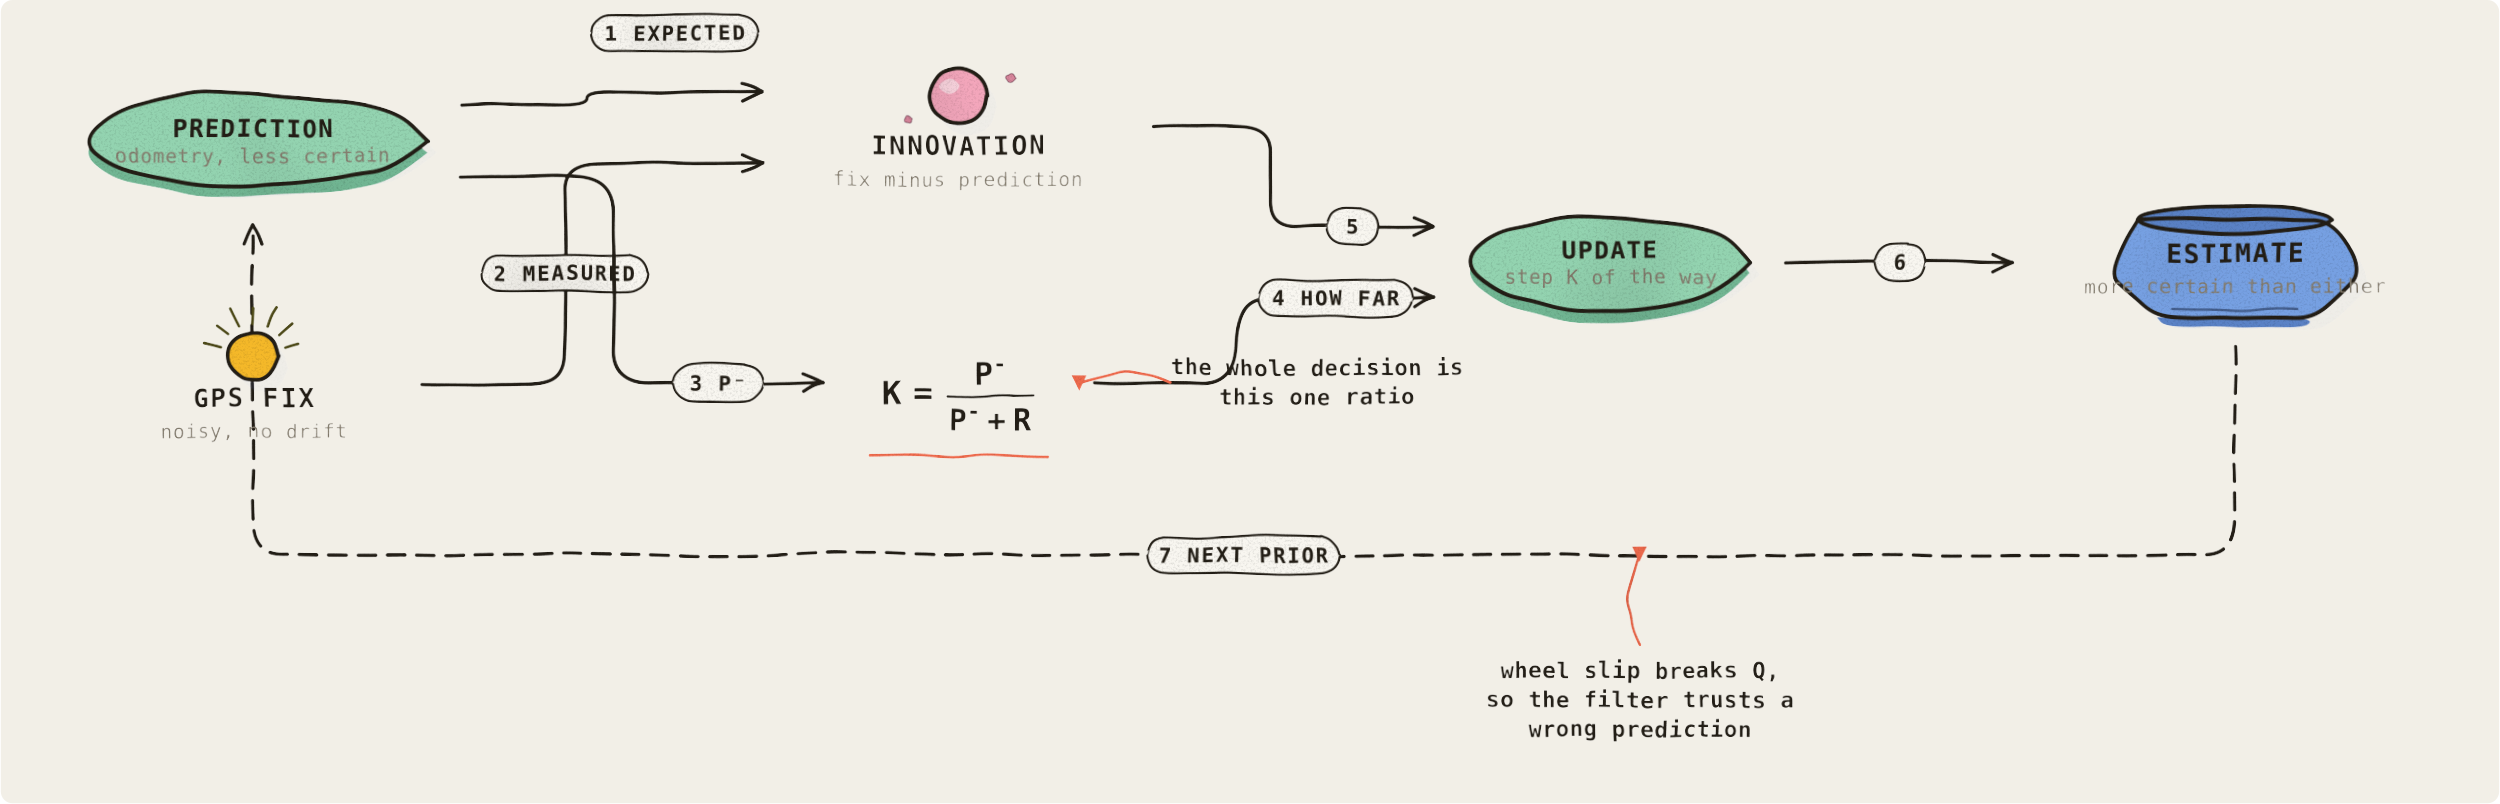
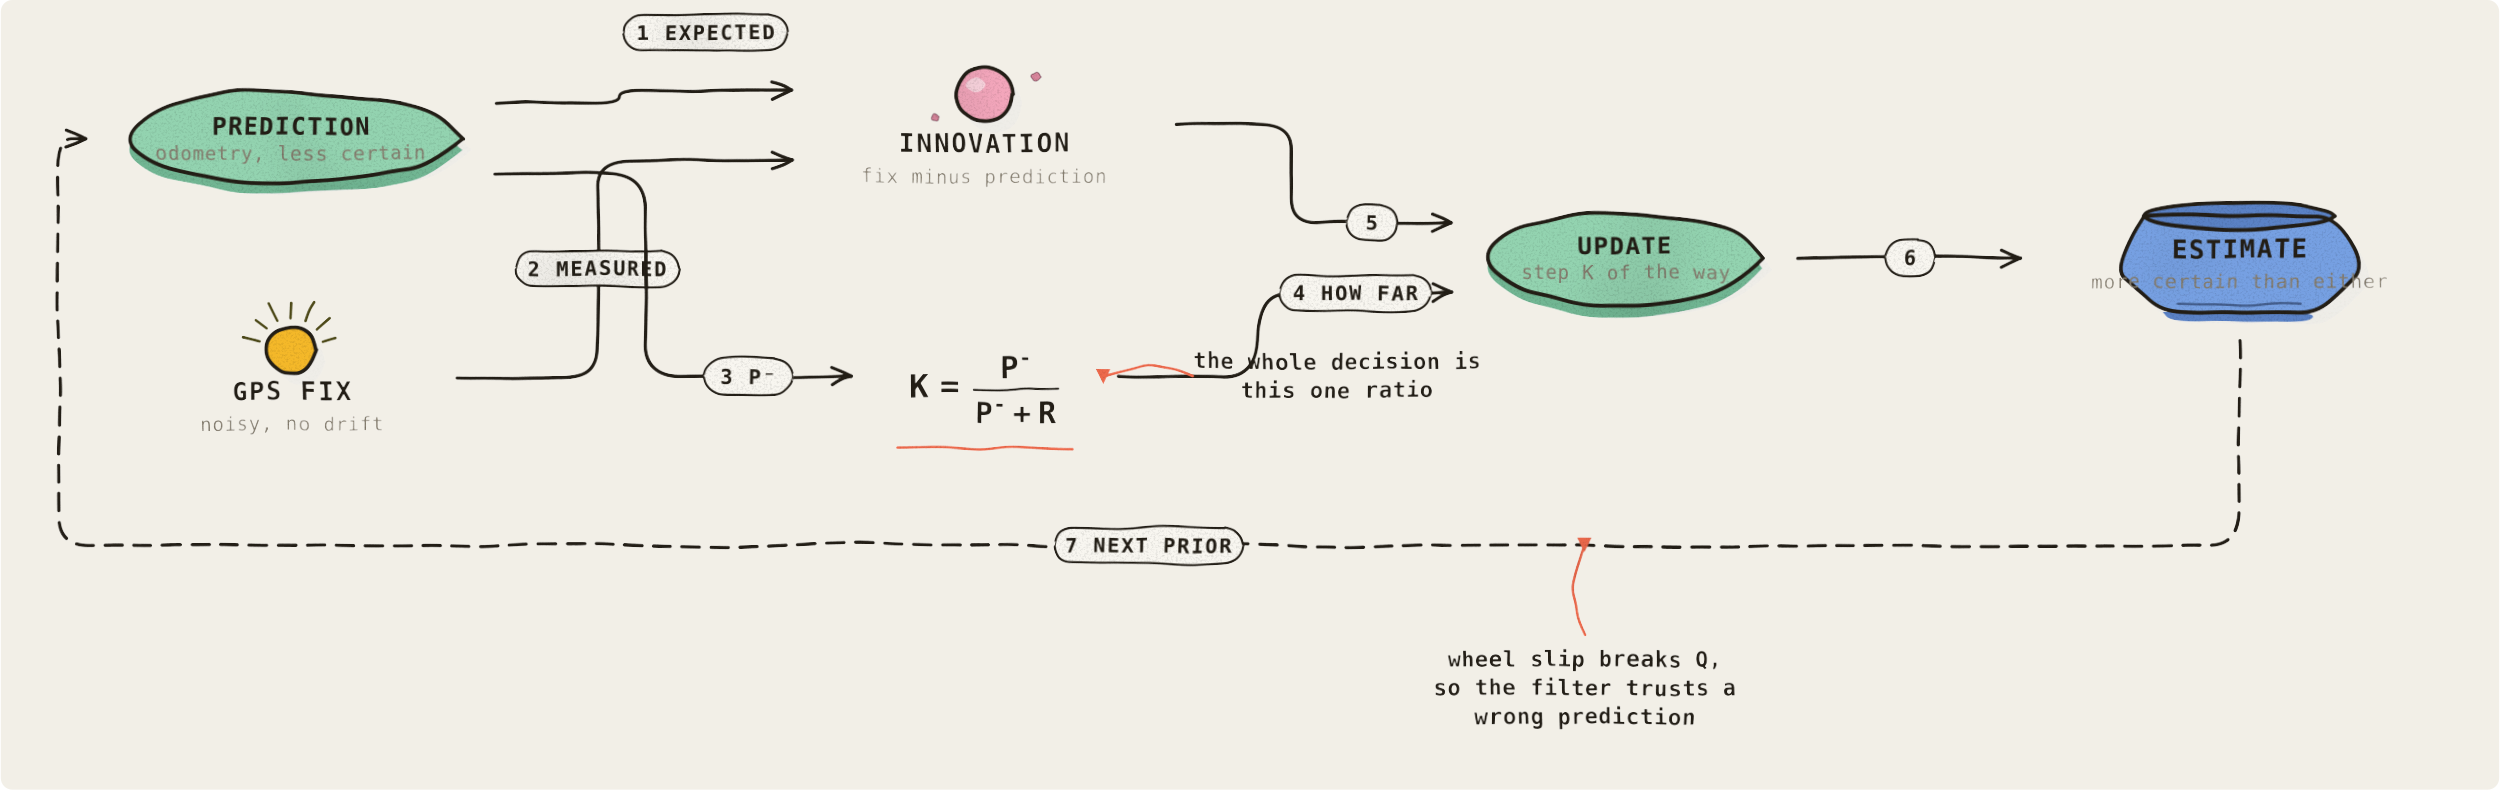
- <svg xmlns="http://www.w3.org/2000/svg" viewBox="50.0 50.0 1276.4 410.4" width="1276" height="410" font-family="ui-monospace, 'SF Mono', Menlo, Consolas, monospace">
-   <rect x="50.0" y="50.0" width="1276.4" height="410.4" fill="#f2efe7" rx="6" />
+ <svg xmlns="http://www.w3.org/2000/svg" viewBox="28.0 50.0 1298.4 410.4" width="1298" height="410" font-family="ui-monospace, 'SF Mono', Menlo, Consolas, monospace">
+   <rect x="28.0" y="50.0" width="1298.4" height="410.4" fill="#f2efe7" rx="6" />
  <defs>
    <filter id="hand" x="-4%" y="-4%" width="108%" height="108%" color-interpolation-filters="sRGB">
      <feTurbulence type="fractalNoise" baseFrequency="0.029" numOctaves="2" seed="4" result="warp" />
      <feDisplacementMap in="SourceGraphic" in2="warp" scale="1.88" xChannelSelector="R" yChannelSelector="G" result="wob" />
      <feTurbulence type="fractalNoise" baseFrequency="0.863" numOctaves="3" seed="11" result="n1" />
      <feColorMatrix in="n1" type="matrix" values=".26 0 0 0 .86  .26 0 0 0 .86  .26 0 0 0 .86  0 0 0 0 1" result="grain" />
      <feTurbulence type="fractalNoise" baseFrequency="0.011" numOctaves="2" seed="7" result="n2" />
      <feColorMatrix in="n2" type="matrix" values=".3 0 0 0 .87  .3 0 0 0 .87  .3 0 0 0 .87  0 0 0 0 1" result="blot" />
      <feBlend in="wob" in2="grain" mode="multiply" result="g1" />
      <feBlend in="g1" in2="blot" mode="multiply" result="g2" />
      <feComposite in="g2" in2="wob" operator="in" />
    </filter>
  </defs>
  <g filter="url(#hand)" transform="translate(16 16)">
    <g class="edge" data-edge="predict&gt;innov" opacity="1">
      <path class="s" d="M269.2 88.01Q301.5 86.66 317.56 87.23Q333.62 87.8 333.71 84.09Q333.8 80.38 348.66 81.15Q363.53 81.93 378.4 81.3Q393.27 80.68 408.13 80.74L423 80.8" fill="none" stroke="#231e16" stroke-width="1.9" stroke-linejoin="round" stroke-linecap="round" />
      <path class="s" d="M412.89 76.47Q418.28 77.87 420.64 79.34L423 80.8" fill="none" stroke="#231e16" stroke-width="1.9" stroke-linejoin="round" stroke-linecap="round" />
      <path class="s" d="M413.1 85.6Q418.06 83.24 420.53 82.02L423 80.8" fill="none" stroke="#231e16" stroke-width="1.9" stroke-linejoin="round" stroke-linecap="round" />
      <g class="tag">
        <path class="f" d="M411.42 41.64Q415.02 42.32 416.6 43.3Q418.18 44.27 419.28 45.8Q420.38 47.33 420.66 49.17Q420.95 51 420.86 50.98Q420.78 50.97 420.37 52.71Q419.96 54.46 419.06 56.09Q418.16 57.71 416.63 58.76Q415.09 59.81 413.27 60.24Q411.45 60.66 403.19 60.81Q394.92 60.95 386.66 60.47Q378.4 59.98 370.14 60.03Q361.87 60.09 353.6 60.35Q345.32 60.62 343.49 60.24Q341.65 59.87 340.11 58.81Q338.57 57.76 337.55 56.2Q336.53 54.64 336.19 52.82Q335.85 51 335.98 51.03Q336.12 51.05 336.25 49.15Q336.39 47.24 337.5 45.74Q338.6 44.24 340.14 43.16Q341.68 42.08 343.52 41.79Q345.35 41.51 353.61 41.73Q361.87 41.95 370.14 41.57Q378.4 41.2 386.66 41.32Q394.92 41.45 403.19 41.48L411.45 41.5Z" fill="#f8f6f0" />
        <path class="s" d="M411.42 41.64Q415.02 42.32 416.6 43.3Q418.18 44.27 419.28 45.8Q420.38 47.33 420.66 49.17Q420.95 51 420.86 50.98Q420.78 50.97 420.37 52.71Q419.96 54.46 419.06 56.09Q418.16 57.71 416.63 58.76Q415.09 59.81 413.27 60.24Q411.45 60.66 403.19 60.81Q394.92 60.95 386.66 60.47Q378.4 59.98 370.14 60.03Q361.87 60.09 353.6 60.35Q345.32 60.62 343.49 60.24Q341.65 59.87 340.11 58.81Q338.57 57.76 337.55 56.2Q336.53 54.64 336.19 52.82Q335.85 51 335.98 51.03Q336.12 51.05 336.25 49.15Q336.39 47.24 337.5 45.74Q338.6 44.24 340.14 43.16Q341.68 42.08 343.52 41.79Q345.35 41.51 353.61 41.73Q361.87 41.95 370.14 41.57Q378.4 41.2 386.66 41.32Q394.92 41.45 403.19 41.48L411.45 41.5Z" fill="none" stroke="#231e16" stroke-width="1.2" stroke-linejoin="round" stroke-linecap="round" />
        <text class="t" x="378.4" y="54.78" fill="#231e16" font-size="10.5" font-weight="700" text-anchor="middle" letter-spacing="0.09em">1 EXPECTED</text>
      </g>
    </g>
    <g class="edge" data-edge="meas&gt;innov" opacity="1">
      <path class="s" d="M249 230.19Q285.54 230.64 303.55 230.32Q321.56 230 321.95 215.9Q322.35 201.8 322.5 187.7Q322.65 173.6 322.28 159.5Q321.9 145.4 321.99 131.54Q322.08 117.68 338.9 117.32Q355.72 116.95 372.54 117.2Q389.36 117.44 406.18 117.32L423 117.2" fill="none" stroke="#231e16" stroke-width="1.9" stroke-linejoin="round" stroke-linecap="round" />
      <path class="s" d="M412.87 112.91Q417.8 115.35 420.4 116.27L423 117.2" fill="none" stroke="#231e16" stroke-width="1.9" stroke-linejoin="round" stroke-linecap="round" />
      <path class="s" d="M413.02 121.82Q418.26 120.08 420.63 118.64L423 117.2" fill="none" stroke="#231e16" stroke-width="1.9" stroke-linejoin="round" stroke-linecap="round" />
      <g class="tag">
        <path class="f" d="M355.15 163.97Q358.66 164.98 360.18 165.98Q361.69 166.99 362.71 168.49Q363.74 170 364.19 171.8Q364.63 173.6 364.81 173.64Q365 173.67 364.57 175.53Q364.14 177.39 362.99 178.86Q361.85 180.32 360.29 181.25Q358.73 182.19 356.93 182.74Q355.13 183.29 346.87 183.29Q338.61 183.29 330.34 183.1Q322.08 182.91 313.82 182.76Q305.55 182.61 297.33 182.69Q289.1 182.77 287.26 182.54Q285.43 182.32 283.93 181.28Q282.42 180.24 281.12 178.78Q279.81 177.32 279.67 175.46Q279.53 173.6 279.65 173.62Q279.77 173.65 280.16 171.91Q280.56 170.17 281.4 168.47Q282.24 166.78 283.8 165.73Q285.36 164.67 287.2 164.38Q289.03 164.09 297.29 164.35Q305.55 164.61 313.82 164.54Q322.08 164.47 330.34 164.67Q338.61 164.87 346.87 164.48L355.13 164.1Z" fill="#f8f6f0" />
        <path class="s" d="M355.15 163.97Q358.66 164.98 360.18 165.98Q361.69 166.99 362.71 168.49Q363.74 170 364.19 171.8Q364.63 173.6 364.81 173.64Q365 173.67 364.57 175.53Q364.14 177.39 362.99 178.86Q361.85 180.32 360.29 181.25Q358.73 182.19 356.93 182.74Q355.13 183.29 346.87 183.29Q338.61 183.29 330.34 183.1Q322.08 182.91 313.82 182.76Q305.55 182.61 297.33 182.69Q289.1 182.77 287.26 182.54Q285.43 182.32 283.93 181.28Q282.42 180.24 281.12 178.78Q279.81 177.32 279.67 175.46Q279.53 173.6 279.65 173.62Q279.77 173.65 280.16 171.91Q280.56 170.17 281.4 168.47Q282.24 166.78 283.8 165.73Q285.36 164.67 287.2 164.38Q289.03 164.09 297.29 164.35Q305.55 164.61 313.82 164.54Q322.08 164.47 330.34 164.67Q338.61 164.87 346.87 164.48L355.13 164.1Z" fill="none" stroke="#231e16" stroke-width="1.2" stroke-linejoin="round" stroke-linecap="round" />
        <text class="t" x="322.08" y="177.38" fill="#231e16" font-size="10.5" font-weight="700" text-anchor="middle" letter-spacing="0.09em">2 MEASURED</text>
      </g>
    </g>
    <g class="edge" data-edge="predict&gt;gain" opacity="1">
      <path class="s" d="M269.2 124.23Q308.01 123.75 327.26 123.97Q346.52 124.2 346.94 141.79Q347.36 159.37 347.32 176.96Q347.27 194.55 347.05 212.18Q346.82 229.81 364.68 229.57Q382.54 229.34 400.41 230.08Q418.27 230.82 436.14 230.27L454 229.72" fill="none" stroke="#231e16" stroke-width="1.9" stroke-linejoin="round" stroke-linecap="round" />
      <path class="s" d="M443.98 225.18Q449.03 227.36 451.52 228.54L454 229.72" fill="none" stroke="#231e16" stroke-width="1.9" stroke-linejoin="round" stroke-linecap="round" />
      <path class="s" d="M444 234.3Q448.62 231.16 451.31 230.44L454 229.72" fill="none" stroke="#231e16" stroke-width="1.9" stroke-linejoin="round" stroke-linecap="round" />
      <g class="tag">
        <path class="f" d="M413.89 220.4Q417.46 221.1 419.01 222.08Q420.57 223.06 421.61 224.58Q422.66 226.1 423.04 227.91Q423.43 229.72 423.41 229.72Q423.39 229.71 423 231.51Q422.62 233.3 421.54 234.73Q420.46 236.17 419.03 237.41Q417.59 238.65 415.76 239.02Q413.93 239.38 407.17 239.32Q400.41 239.26 393.64 239.27Q386.88 239.28 385.17 238.73Q383.47 238.18 381.96 237.21Q380.46 236.24 379.34 234.79Q378.22 233.34 377.81 231.53Q377.39 229.72 377.29 229.7Q377.19 229.68 377.67 227.9Q378.15 226.12 379.29 224.75Q380.42 223.37 381.86 222.3Q383.31 221.23 385.1 220.54Q386.89 219.84 393.65 219.55Q400.41 219.27 407.17 219.75L413.93 220.22Z" fill="#f8f6f0" />
        <path class="s" d="M413.89 220.4Q417.46 221.1 419.01 222.08Q420.57 223.06 421.61 224.58Q422.66 226.1 423.04 227.91Q423.43 229.72 423.41 229.72Q423.39 229.71 423 231.51Q422.62 233.3 421.54 234.73Q420.46 236.17 419.03 237.41Q417.59 238.65 415.76 239.02Q413.93 239.38 407.17 239.32Q400.41 239.26 393.64 239.27Q386.88 239.28 385.17 238.73Q383.47 238.18 381.96 237.21Q380.46 236.24 379.34 234.79Q378.22 233.34 377.81 231.53Q377.39 229.72 377.29 229.7Q377.19 229.68 377.67 227.9Q378.15 226.12 379.29 224.75Q380.42 223.37 381.86 222.3Q383.31 221.23 385.1 220.54Q386.89 219.84 393.65 219.55Q400.41 219.27 407.17 219.75L413.93 220.22Z" fill="none" stroke="#231e16" stroke-width="1.2" stroke-linejoin="round" stroke-linecap="round" />
        <text class="t" x="400.41" y="233.5" fill="#231e16" font-size="10.5" font-weight="700" text-anchor="middle" letter-spacing="0.09em">3 P⁻</text>
      </g>
    </g>
    <g class="edge" data-edge="innov&gt;update" opacity="1">
      <path class="s" d="M623 98.61Q653.03 98.04 667.9 98.52Q682.77 99 682.61 111.7Q682.44 124.4 682.75 137.25Q683.06 150.1 696.88 149.74Q710.71 149.37 724.53 149.57Q738.35 149.77 752.18 149.78L766 149.8" fill="none" stroke="#231e16" stroke-width="1.9" stroke-linejoin="round" stroke-linecap="round" />
      <path class="s" d="M756.09 145.02Q761.23 146.99 763.62 148.39L766 149.8" fill="none" stroke="#231e16" stroke-width="1.9" stroke-linejoin="round" stroke-linecap="round" />
      <path class="s" d="M755.82 153.98Q760.9 151.86 763.45 150.83L766 149.8" fill="none" stroke="#231e16" stroke-width="1.9" stroke-linejoin="round" stroke-linecap="round" />
      <g class="tag">
        <path class="f" d="M728.29 140.26Q731.9 141.05 733.58 141.99Q735.25 142.92 736.24 144.52Q737.23 146.13 737.51 147.97Q737.79 149.8 737.67 149.78Q737.55 149.75 737.3 151.59Q737.04 153.42 736.03 154.99Q735.03 156.55 733.5 157.7Q731.98 158.85 730.13 159.05Q728.29 159.24 724.54 159.21Q720.8 159.17 718.95 158.91Q717.09 158.65 715.47 157.65Q713.85 156.66 712.8 155.07Q711.76 153.48 711.52 151.64Q711.28 149.8 711.33 149.81Q711.39 149.82 711.86 148.1Q712.33 146.39 713.14 144.65Q713.95 142.92 715.52 141.87Q717.1 140.83 718.94 140.43Q720.78 140.02 724.53 140.16L728.29 140.3Z" fill="#f8f6f0" />
        <path class="s" d="M728.29 140.26Q731.9 141.05 733.58 141.99Q735.25 142.92 736.24 144.52Q737.23 146.13 737.51 147.97Q737.79 149.8 737.67 149.78Q737.55 149.75 737.3 151.59Q737.04 153.42 736.03 154.99Q735.03 156.55 733.5 157.7Q731.98 158.85 730.13 159.05Q728.29 159.24 724.54 159.21Q720.8 159.17 718.95 158.91Q717.09 158.65 715.47 157.65Q713.85 156.66 712.8 155.07Q711.76 153.48 711.52 151.64Q711.28 149.8 711.33 149.81Q711.39 149.82 711.86 148.1Q712.33 146.39 713.14 144.65Q713.95 142.92 715.52 141.87Q717.1 140.83 718.94 140.43Q720.78 140.02 724.53 140.16L728.29 140.3Z" fill="none" stroke="#231e16" stroke-width="1.2" stroke-linejoin="round" stroke-linecap="round" />
        <text class="t" x="724.53" y="153.58" fill="#231e16" font-size="10.5" font-weight="700" text-anchor="middle" letter-spacing="0.09em">5</text>
      </g>
    </g>
    <g class="edge" data-edge="gain&gt;update" opacity="1">
      <path class="s" d="M593.03 229.47Q629.36 230.31 647.31 230.02Q665.25 229.72 665.47 208.09Q665.68 186.45 682.4 186.25Q699.12 186.05 715.84 186.53Q732.56 187.02 749.28 186.61L766 186.2" fill="none" stroke="#231e16" stroke-width="1.9" stroke-linejoin="round" stroke-linecap="round" />
      <path class="s" d="M756 181.63Q760.9 184.13 763.45 185.17L766 186.2" fill="none" stroke="#231e16" stroke-width="1.9" stroke-linejoin="round" stroke-linecap="round" />
      <path class="s" d="M756.03 190.84Q760.73 187.89 763.37 187.05L766 186.2" fill="none" stroke="#231e16" stroke-width="1.9" stroke-linejoin="round" stroke-linecap="round" />
      <g class="tag">
        <path class="f" d="M745.64 176.7Q749.16 177.59 750.73 178.55Q752.3 179.51 753.42 181.03Q754.54 182.54 754.84 184.37Q755.13 186.2 755.21 186.21Q755.28 186.23 754.74 187.96Q754.2 189.69 753.2 191.19Q752.19 192.68 750.71 193.73Q749.23 194.79 747.43 195.4Q745.63 196.01 738.19 196.22Q730.74 196.44 723.29 195.96Q715.84 195.48 708.39 195.73Q700.94 195.98 693.52 195.68Q686.11 195.39 684.26 195.19Q682.41 194.98 680.89 193.94Q679.37 192.89 678.25 191.38Q677.13 189.86 676.84 188.03Q676.54 186.2 676.59 186.21Q676.63 186.22 677.01 184.43Q677.38 182.64 678.35 181.06Q679.32 179.47 680.87 178.45Q682.41 177.43 684.23 177Q686.04 176.57 693.49 176.94Q700.94 177.31 708.39 177.33Q715.84 177.35 723.29 177Q730.74 176.65 738.19 176.68L745.63 176.7Z" fill="#f8f6f0" />
        <path class="s" d="M745.64 176.7Q749.16 177.59 750.73 178.55Q752.3 179.51 753.42 181.03Q754.54 182.54 754.84 184.37Q755.13 186.2 755.21 186.21Q755.28 186.23 754.74 187.96Q754.2 189.69 753.2 191.19Q752.19 192.68 750.71 193.73Q749.23 194.79 747.43 195.4Q745.63 196.01 738.19 196.22Q730.74 196.44 723.29 195.96Q715.84 195.48 708.39 195.73Q700.94 195.98 693.52 195.68Q686.11 195.39 684.26 195.19Q682.41 194.98 680.89 193.94Q679.37 192.89 678.25 191.38Q677.13 189.86 676.84 188.03Q676.54 186.2 676.59 186.21Q676.63 186.22 677.01 184.43Q677.38 182.64 678.35 181.06Q679.32 179.47 680.87 178.45Q682.41 177.43 684.23 177Q686.04 176.57 693.49 176.94Q700.94 177.31 708.39 177.33Q715.84 177.35 723.29 177Q730.74 176.65 738.19 176.68L745.63 176.7Z" fill="none" stroke="#231e16" stroke-width="1.2" stroke-linejoin="round" stroke-linecap="round" />
        <text class="t" x="715.84" y="189.98" fill="#231e16" font-size="10.5" font-weight="700" text-anchor="middle" letter-spacing="0.09em">4 HOW FAR</text>
      </g>
    </g>
    <g class="edge" data-edge="update&gt;est" opacity="1">
      <path class="s" d="M946.2 168Q975.15 168.22 989.63 167.72Q1004.1 167.22 1018.58 167.09Q1033.05 166.96 1047.53 167.48L1062 168" fill="none" stroke="#231e16" stroke-width="1.9" stroke-linejoin="round" stroke-linecap="round" />
      <path class="s" d="M1051.91 163.61Q1056.88 165.98 1059.44 166.99L1062 168" fill="none" stroke="#231e16" stroke-width="1.9" stroke-linejoin="round" stroke-linecap="round" />
      <path class="s" d="M1052 172.58Q1056.97 170.22 1059.48 169.11L1062 168" fill="none" stroke="#231e16" stroke-width="1.9" stroke-linejoin="round" stroke-linecap="round" />
      <g class="tag">
        <path class="f" d="M1007.77 158.9Q1011.54 159.14 1013.21 160.11Q1014.88 161.08 1015.79 162.71Q1016.71 164.35 1017.03 166.17Q1017.36 168 1017.28 167.99Q1017.21 167.97 1016.86 169.76Q1016.52 171.56 1015.62 173.25Q1014.73 174.95 1013.12 175.94Q1011.52 176.93 1009.69 177.3Q1007.86 177.67 1004.1 177.56Q1000.35 177.45 998.59 177.03Q996.83 176.6 995.27 175.63Q993.71 174.67 992.58 173.16Q991.45 171.66 991.15 169.83Q990.85 168 990.76 167.98Q990.67 167.96 991.22 166.24Q991.78 164.51 992.73 162.93Q993.68 161.36 995.19 160.27Q996.7 159.19 998.52 158.79Q1000.35 158.4 1004.1 158.45L1007.86 158.5Z" fill="#f8f6f0" />
        <path class="s" d="M1007.77 158.9Q1011.54 159.14 1013.21 160.11Q1014.88 161.08 1015.79 162.71Q1016.71 164.35 1017.03 166.17Q1017.36 168 1017.28 167.99Q1017.21 167.97 1016.86 169.76Q1016.52 171.56 1015.62 173.25Q1014.73 174.95 1013.12 175.94Q1011.52 176.93 1009.69 177.3Q1007.86 177.67 1004.1 177.56Q1000.35 177.45 998.59 177.03Q996.83 176.6 995.27 175.63Q993.71 174.67 992.58 173.16Q991.45 171.66 991.15 169.83Q990.85 168 990.76 167.98Q990.67 167.96 991.22 166.24Q991.78 164.51 992.73 162.93Q993.68 161.36 995.19 160.27Q996.7 159.19 998.52 158.79Q1000.35 158.4 1004.1 158.45L1007.86 158.5Z" fill="none" stroke="#231e16" stroke-width="1.2" stroke-linejoin="round" stroke-linecap="round" />
        <text class="t" x="1004.1" y="171.78" fill="#231e16" font-size="10.5" font-weight="700" text-anchor="middle" letter-spacing="0.09em">6</text>
      </g>
    </g>
    <g class="edge" data-edge="est&gt;predict" opacity="1">
-       <path class="s" d="M1175.61 211Q1175.61 246.48 1175.32 264.22Q1175.02 281.96 1175.11 299.59Q1175.2 317.22 1159.38 317.3Q1143.56 317.39 1127.73 317.52Q1111.91 317.65 1096.09 317.77Q1080.27 317.9 1064.45 317.85Q1048.63 317.79 1032.8 317.81Q1016.98 317.82 1001.16 317.58Q985.34 317.35 969.52 317.4Q953.69 317.45 937.87 317.85Q922.05 318.26 906.23 318.39Q890.41 318.52 874.58 318.23Q858.76 317.94 842.94 317.39Q827.12 316.85 811.3 316.88Q795.48 316.9 779.65 317.13Q763.83 317.35 748.01 318.04Q732.19 318.74 716.37 318.26Q700.54 317.78 684.72 317.12Q668.9 316.46 653.08 317.04Q637.26 317.61 621.43 317.4Q605.61 317.2 589.79 317.7Q573.97 318.21 558.15 317.52Q542.33 316.84 526.5 317.32Q510.68 317.81 494.86 316.96Q479.04 316.12 463.22 316.39Q447.39 316.65 431.57 317.59Q415.75 318.52 399.93 318.43Q384.11 318.33 368.28 317.65Q352.46 316.97 336.64 316.8Q320.82 316.62 305 317.22Q289.18 317.82 273.35 317.63Q257.53 317.43 241.71 317.52Q225.89 317.62 210.07 317.53Q194.24 317.45 178.57 317.45Q162.9 317.45 162.91 300.6Q162.92 283.76 163.05 266.91Q163.18 250.07 162.89 233.22Q162.6 216.38 162.39 199.53Q162.19 182.69 162.39 165.84L162.6 149" fill="none" stroke="#231e16" stroke-width="1.9" stroke-linejoin="round" stroke-linecap="round" stroke-dasharray="9 6" />
-       <path class="s" d="M157.86 158.93Q159.89 153.81 161.24 151.41L162.6 149" fill="none" stroke="#231e16" stroke-width="1.9" stroke-linejoin="round" stroke-linecap="round" />
-       <path class="s" d="M166.94 159.11Q165.15 153.89 163.87 151.44L162.6 149" fill="none" stroke="#231e16" stroke-width="1.9" stroke-linejoin="round" stroke-linecap="round" />
+       <path class="s" d="M1175.61 211Q1175.61 246.48 1175.32 264.22Q1175.02 281.96 1175.11 299.59Q1175.2 317.22 1159.01 317.3Q1142.82 317.39 1126.63 317.52Q1110.45 317.65 1094.26 317.77Q1078.07 317.89 1061.88 317.84Q1045.69 317.78 1029.5 317.79Q1013.31 317.8 997.13 317.58Q980.94 317.35 964.75 317.4Q948.56 317.45 932.37 317.84Q916.18 318.23 899.99 318.36Q883.81 318.49 867.62 318.2Q851.43 317.92 835.24 317.4Q819.05 316.87 802.86 316.89Q786.67 316.92 770.49 317.13Q754.3 317.35 738.11 318.03Q721.92 318.71 705.73 318.24Q689.54 317.77 673.35 317.12Q657.17 316.47 640.98 317.04Q624.79 317.61 608.6 317.4Q592.41 317.19 576.22 317.71Q560.03 318.23 543.85 317.52Q527.66 316.82 511.47 317.32Q495.28 317.82 479.09 316.93Q462.9 316.04 446.71 316.32Q430.53 316.59 414.34 317.61Q398.15 318.62 381.96 318.53Q365.77 318.43 349.58 317.67Q333.39 316.91 317.21 316.7Q301.02 316.49 284.83 317.19Q268.64 317.89 252.45 317.66Q236.26 317.43 220.07 317.55Q203.89 317.66 187.7 317.56Q171.51 317.45 155.32 317.24Q139.13 317.02 122.94 317.12Q106.75 317.23 90.57 317.2Q74.38 317.17 58.19 317.31Q42 317.45 41.82 302.34Q41.64 287.24 42.02 272.14Q42.4 257.03 42.62 241.93Q42.83 226.83 42.13 211.72Q41.42 196.62 41.26 181.52Q41.1 166.41 41.57 151.31Q42.04 136.21 42.02 120.97Q42 105.73 49 105.87L56 106" fill="none" stroke="#231e16" stroke-width="1.9" stroke-linejoin="round" stroke-linecap="round" stroke-dasharray="9 6" />
+       <path class="s" d="M46.07 101.26Q51.19 103.29 53.59 104.64L56 106" fill="none" stroke="#231e16" stroke-width="1.9" stroke-linejoin="round" stroke-linecap="round" />
+       <path class="s" d="M45.89 110.34Q51.11 108.55 53.56 107.27L56 106" fill="none" stroke="#231e16" stroke-width="1.9" stroke-linejoin="round" stroke-linecap="round" />
      <g class="tag">
-         <path class="f" d="M708.53 307.61Q712.19 308.53 713.56 309.71Q714.92 310.9 716 312.37Q717.08 313.84 717.52 315.64Q717.96 317.45 718.12 317.48Q718.28 317.51 717.87 319.37Q717.46 321.23 716.35 322.74Q715.24 324.26 713.65 325.14Q712.06 326.03 710.26 326.48Q708.46 326.93 700.55 327.25Q692.64 327.58 684.72 327.43Q676.81 327.29 668.9 326.91Q660.99 326.54 653.08 326.73Q645.16 326.92 637.29 326.76Q629.41 326.61 627.57 326.39Q625.74 326.17 624.05 325.25Q622.37 324.33 621.48 322.7Q620.59 321.08 620.21 319.26Q619.84 317.45 619.92 317.46Q619.99 317.48 620.27 315.64Q620.56 313.81 621.49 312.11Q622.42 310.42 624.07 309.58Q625.72 308.73 627.53 308.44Q629.34 308.14 637.25 308.48Q645.16 308.82 653.08 308.62Q660.99 308.42 668.9 307.86Q676.81 307.3 684.72 307.5Q692.64 307.69 700.55 307.82L708.46 307.95Z" fill="#f8f6f0" />
-         <path class="s" d="M708.53 307.61Q712.19 308.53 713.56 309.71Q714.92 310.9 716 312.37Q717.08 313.84 717.52 315.64Q717.96 317.45 718.12 317.48Q718.28 317.51 717.87 319.37Q717.46 321.23 716.35 322.74Q715.24 324.26 713.65 325.14Q712.06 326.03 710.26 326.48Q708.46 326.93 700.55 327.25Q692.64 327.58 684.72 327.43Q676.81 327.29 668.9 326.91Q660.99 326.54 653.08 326.73Q645.16 326.92 637.29 326.76Q629.41 326.61 627.57 326.39Q625.74 326.17 624.05 325.25Q622.37 324.33 621.48 322.7Q620.59 321.08 620.21 319.26Q619.84 317.45 619.92 317.46Q619.99 317.48 620.27 315.64Q620.56 313.81 621.49 312.11Q622.42 310.42 624.07 309.58Q625.72 308.73 627.53 308.44Q629.34 308.14 637.25 308.48Q645.16 308.82 653.08 308.62Q660.99 308.42 668.9 307.86Q676.81 307.3 684.72 307.5Q692.64 307.69 700.55 307.82L708.46 307.95Z" fill="none" stroke="#231e16" stroke-width="1.2" stroke-linejoin="round" stroke-linecap="round" />
-         <text class="t" x="668.9" y="321.23" fill="#231e16" font-size="10.5" font-weight="700" text-anchor="middle" letter-spacing="0.09em">7 NEXT PRIOR</text>
+         <path class="f" d="M648.23 307.61Q651.89 308.53 653.26 309.71Q654.62 310.9 655.7 312.37Q656.78 313.84 657.22 315.64Q657.66 317.45 657.82 317.48Q657.98 317.51 657.57 319.37Q657.16 321.23 656.05 322.74Q654.94 324.26 653.35 325.14Q651.76 326.03 649.96 326.48Q648.16 326.93 640.25 327.25Q632.34 327.58 624.42 327.43Q616.51 327.29 608.6 326.91Q600.69 326.54 592.78 326.73Q584.86 326.92 576.99 326.76Q569.11 326.61 567.27 326.39Q565.44 326.17 563.75 325.25Q562.07 324.33 561.18 322.7Q560.29 321.08 559.91 319.26Q559.54 317.45 559.62 317.46Q559.69 317.48 559.97 315.64Q560.26 313.81 561.19 312.11Q562.12 310.42 563.77 309.58Q565.42 308.73 567.23 308.44Q569.04 308.14 576.95 308.48Q584.86 308.82 592.78 308.62Q600.69 308.42 608.6 307.86Q616.51 307.3 624.42 307.5Q632.34 307.69 640.25 307.82L648.16 307.95Z" fill="#f8f6f0" />
+         <path class="s" d="M648.23 307.61Q651.89 308.53 653.26 309.71Q654.62 310.9 655.7 312.37Q656.78 313.84 657.22 315.64Q657.66 317.45 657.82 317.48Q657.98 317.51 657.57 319.37Q657.16 321.23 656.05 322.74Q654.94 324.26 653.35 325.14Q651.76 326.03 649.96 326.48Q648.16 326.93 640.25 327.25Q632.34 327.58 624.42 327.43Q616.51 327.29 608.6 326.91Q600.69 326.54 592.78 326.73Q584.86 326.92 576.99 326.76Q569.11 326.61 567.27 326.39Q565.44 326.17 563.75 325.25Q562.07 324.33 561.18 322.7Q560.29 321.08 559.91 319.26Q559.54 317.45 559.62 317.46Q559.69 317.48 559.97 315.64Q560.26 313.81 561.19 312.11Q562.12 310.42 563.77 309.58Q565.42 308.73 567.23 308.44Q569.04 308.14 576.95 308.48Q584.86 308.82 592.78 308.62Q600.69 308.42 608.6 307.86Q616.51 307.3 624.42 307.5Q632.34 307.69 640.25 307.82L648.16 307.95Z" fill="none" stroke="#231e16" stroke-width="1.2" stroke-linejoin="round" stroke-linecap="round" />
+         <text class="t" x="608.6" y="321.23" fill="#231e16" font-size="10.5" font-weight="700" text-anchor="middle" letter-spacing="0.09em">7 NEXT PRIOR</text>
      </g>
    </g>
    <g class="node" data-node="predict" opacity="1">
      <g class="shadow" transform="translate(5 6)">
        <path class="f" d="M252.2 105.75Q235.1 120.66 223.53 122.24Q211.96 123.82 200.44 125.59Q188.91 127.36 175.62 128.08Q162.33 128.8 148.98 129.05Q135.63 129.31 124.21 127.05Q112.78 124.79 101.43 122.13Q90.08 119.47 82.7 112.88Q75.32 106.3 84.39 98.06Q93.46 89.82 104.21 87.18Q114.96 84.54 125.71 82.11Q136.46 79.67 149.63 80.69Q162.79 81.72 175.9 83.05Q189.02 84.39 200.82 85.5Q212.62 86.61 224.38 88.9Q236.14 91.2 244.28 98.6L252.41 106" fill="#41538f" opacity="0.17" />
      </g>
      <path class="f" d="M252.29 111.85Q235.07 126.46 223.64 128.94Q212.2 131.42 200.55 132.28Q188.9 133.15 175.6 133.4Q162.3 133.66 148.98 134.43Q135.66 135.2 124.34 132.41Q113.03 129.62 101.47 127.63Q89.92 125.64 82.38 118.7Q74.84 111.75 84.14 103.73Q93.43 95.7 104.33 93.69Q115.23 91.69 125.88 88.31Q136.53 84.94 149.66 86.33Q162.79 87.73 175.94 88.85Q189.09 89.98 200.72 92.11Q212.35 94.24 223.88 96.14Q235.42 98.04 243.91 105.02L252.41 112" fill="#71b693" />
      <path class="f" d="M252.2 105.75Q235.1 120.66 223.53 122.24Q211.96 123.82 200.44 125.59Q188.91 127.36 175.62 128.08Q162.33 128.8 148.98 129.05Q135.63 129.31 124.21 127.05Q112.78 124.79 101.43 122.13Q90.08 119.47 82.7 112.88Q75.32 106.3 84.39 98.06Q93.46 89.82 104.21 87.18Q114.96 84.54 125.71 82.11Q136.46 79.67 149.63 80.69Q162.79 81.72 175.9 83.05Q189.02 84.39 200.82 85.5Q212.62 86.61 224.38 88.9Q236.14 91.2 244.28 98.6L252.41 106" fill="#93d3b0" />
      <path class="s" d="M252.2 105.75Q235.1 120.66 223.53 122.24Q211.96 123.82 200.44 125.59Q188.91 127.36 175.62 128.08Q162.33 128.8 148.98 129.05Q135.63 129.31 124.21 127.05Q112.78 124.79 101.43 122.13Q90.08 119.47 82.7 112.88Q75.32 106.3 84.39 98.06Q93.46 89.82 104.21 87.18Q114.96 84.54 125.71 82.11Q136.46 79.67 149.63 80.69Q162.79 81.72 175.9 83.05Q189.02 84.39 200.82 85.5Q212.62 86.61 224.38 88.9Q236.14 91.2 244.28 98.6L252.41 106" fill="none" stroke="#231e16" stroke-width="2" stroke-linejoin="round" stroke-linecap="round" />
      <text class="t" x="162.6" y="104" fill="#231e16" font-size="12.5" font-weight="700" text-anchor="middle" letter-spacing="0.06em">PREDICTION</text>
      <text class="t" x="162.6" y="117" fill="#857d6e" font-size="10" font-weight="500" text-anchor="middle" letter-spacing="0.04em">odometry, less certain</text>
    </g>
    <g class="node" data-node="meas" opacity="1">
      <g class="shadow" transform="translate(5 6)">
        <path class="f" d="M176.28 216.05Q174.95 219.6 174.13 221.31Q173.3 223.03 172.02 224.61Q170.73 226.18 168.91 227.19Q167.09 228.21 165.05 228.21Q163.02 228.22 160.96 228.06Q158.91 227.9 157.3 226.78Q155.69 225.65 154.3 224.34Q152.91 223.03 151.79 221.42Q150.67 219.81 150.28 217.9Q149.88 215.98 150.11 214Q150.33 212.02 151.35 210.32Q152.37 208.62 153.88 207.34Q155.38 206.06 157.21 205.36Q159.04 204.67 161.02 204.16Q163 203.65 165.11 203.74Q167.23 203.82 169.05 204.79Q170.87 205.76 172.26 207.22Q173.65 208.67 174.32 210.46Q175 212.24 175.5 214.12L176 216Z" fill="#41538f" opacity="0.17" />
      </g>
      <path class="f" d="M176.28 216.05Q174.95 219.6 174.13 221.31Q173.3 223.03 172.02 224.61Q170.73 226.18 168.91 227.19Q167.09 228.21 165.05 228.21Q163.02 228.22 160.96 228.06Q158.91 227.9 157.3 226.78Q155.69 225.65 154.3 224.34Q152.91 223.03 151.79 221.42Q150.67 219.81 150.28 217.9Q149.88 215.98 150.11 214Q150.33 212.02 151.35 210.32Q152.37 208.62 153.88 207.34Q155.38 206.06 157.21 205.36Q159.04 204.67 161.02 204.16Q163 203.65 165.11 203.74Q167.23 203.82 169.05 204.79Q170.87 205.76 172.26 207.22Q173.65 208.67 174.32 210.46Q175 212.24 175.5 214.12L176 216Z" fill="#f4b829" />
      <path class="s" d="M176.28 216.05Q174.95 219.6 174.13 221.31Q173.3 223.03 172.02 224.61Q170.73 226.18 168.91 227.19Q167.09 228.21 165.05 228.21Q163.02 228.22 160.96 228.06Q158.91 227.9 157.3 226.78Q155.69 225.65 154.3 224.34Q152.91 223.03 151.79 221.42Q150.67 219.81 150.28 217.9Q149.88 215.98 150.11 214Q150.33 212.02 151.35 210.32Q152.37 208.62 153.88 207.34Q155.38 206.06 157.21 205.36Q159.04 204.67 161.02 204.16Q163 203.65 165.11 203.74Q167.23 203.82 169.05 204.79Q170.87 205.76 172.26 207.22Q173.65 208.67 174.32 210.46Q175 212.24 175.5 214.12L176 216Z" fill="none" stroke="#231e16" stroke-width="2" stroke-linejoin="round" stroke-linecap="round" />
      <path class="s" d="M146.54 211.75L137.89 209.27" fill="none" stroke="#4e4a18" stroke-width="1.6" stroke-linejoin="round" stroke-linecap="round" />
      <path class="s" d="M150.19 204.82L144.61 200.57" fill="none" stroke="#4e4a18" stroke-width="1.6" stroke-linejoin="round" stroke-linecap="round" />
      <path class="s" d="M155.9 200.55L151.59 191.53" fill="none" stroke="#4e4a18" stroke-width="1.6" stroke-linejoin="round" stroke-linecap="round" />
      <path class="s" d="M162.68 199L163 191" fill="none" stroke="#4e4a18" stroke-width="1.6" stroke-linejoin="round" stroke-linecap="round" />
      <path class="s" d="M170.27 200.63Q171.85 195.3 173.34 192.96L174.83 190.62" fill="none" stroke="#4e4a18" stroke-width="1.6" stroke-linejoin="round" stroke-linecap="round" />
      <path class="s" d="M176.22 205.31L182.92 199.29" fill="none" stroke="#4e4a18" stroke-width="1.6" stroke-linejoin="round" stroke-linecap="round" />
      <path class="s" d="M179.51 211.93L186.18 209.79" fill="none" stroke="#4e4a18" stroke-width="1.6" stroke-linejoin="round" stroke-linecap="round" />
      <text class="t" x="163" y="242" fill="#231e16" font-size="13.5" font-weight="700" text-anchor="middle" letter-spacing="0.06em">GPS FIX</text>
      <text class="t" x="163" y="258" fill="#857d6e" font-size="10" font-weight="500" text-anchor="middle" letter-spacing="0.04em">noisy, no drift</text>
    </g>
    <g class="node" data-node="innov" opacity="1">
      <g class="shadow" transform="translate(5 6)">
        <path class="f" d="M537.51 82.82Q537.08 87.16 536.18 89.25Q535.29 91.35 533.62 92.98Q531.96 94.61 529.8 95.44Q527.63 96.26 525.32 96.6Q523.01 96.94 520.67 96.67Q518.32 96.4 516.28 95.32Q514.24 94.25 512.45 92.77Q510.66 91.3 509.73 89.27Q508.79 87.25 508.43 85.08Q508.06 82.91 508.56 80.81Q509.06 78.72 510.05 76.76Q511.05 74.81 512.54 72.99Q514.03 71.17 516.2 70.35Q518.37 69.53 520.69 69.16Q523 68.78 525.25 69.27Q527.5 69.76 529.59 70.7Q531.68 71.64 533.43 73.11Q535.18 74.59 536.23 76.57Q537.28 78.54 537.64 80.72L538 82.9Z" fill="#41538f" opacity="0.17" />
      </g>
      <path class="f" d="M537.51 82.82Q537.08 87.16 536.18 89.25Q535.29 91.35 533.62 92.98Q531.96 94.61 529.8 95.44Q527.63 96.26 525.32 96.6Q523.01 96.94 520.67 96.67Q518.32 96.4 516.28 95.32Q514.24 94.25 512.45 92.77Q510.66 91.3 509.73 89.27Q508.79 87.25 508.43 85.08Q508.06 82.91 508.56 80.81Q509.06 78.72 510.05 76.76Q511.05 74.81 512.54 72.99Q514.03 71.17 516.2 70.35Q518.37 69.53 520.69 69.16Q523 68.78 525.25 69.27Q527.5 69.76 529.59 70.7Q531.68 71.64 533.43 73.11Q535.18 74.59 536.23 76.57Q537.28 78.54 537.64 80.72L538 82.9Z" fill="#f3a6bb" />
      <path class="f" d="M523.55 78.09Q523.23 79.12 522.88 79.6Q522.52 80.07 522 80.52Q521.48 80.97 520.79 81.35Q520.1 81.72 519.28 81.83Q518.47 81.95 517.68 81.78Q516.89 81.62 516.3 81.17Q515.7 80.73 515.1 80.43Q514.49 80.13 514.11 79.66Q513.72 79.2 513.48 78.63Q513.24 78.06 513.44 77.52Q513.64 76.98 514.01 76.48Q514.37 75.98 514.97 75.69Q515.58 75.39 516.24 74.98Q516.91 74.57 517.73 74.34Q518.54 74.11 519.37 74.23Q520.19 74.36 520.8 74.83Q521.42 75.3 521.92 75.72Q522.41 76.14 522.9 76.56Q523.38 76.98 523.49 77.54L523.6 78.1Z" fill="#f9d3dd" />
      <path class="f" d="M552.9 73.95Q552.43 74.59 552.17 74.81Q551.91 75.04 551.67 75.28Q551.42 75.53 551.11 75.79Q550.8 76.04 550.39 76.17Q549.99 76.31 549.57 76.25Q549.15 76.2 548.81 75.98Q548.47 75.76 548.3 75.44Q548.13 75.12 547.89 74.85Q547.66 74.59 547.43 74.23Q547.2 73.86 547.24 73.45Q547.27 73.04 547.57 72.78Q547.87 72.52 548.23 72.42Q548.6 72.32 548.92 72.18Q549.24 72.04 549.63 71.73Q550.02 71.43 550.45 71.48Q550.88 71.54 551.22 71.77Q551.57 72 551.74 72.33Q551.91 72.66 552.08 72.94Q552.25 73.23 552.42 73.56L552.6 73.9Z" fill="#d8869c" />
      <path class="f" d="M499.42 94.87Q499.3 95.37 499.31 95.77Q499.33 96.16 499.08 96.4Q498.83 96.64 498.51 96.81Q498.19 96.99 497.86 96.8Q497.53 96.62 497.22 96.6Q496.9 96.59 496.56 96.54Q496.22 96.49 495.9 96.31Q495.58 96.14 495.47 95.83Q495.37 95.51 495.4 95.21Q495.43 94.91 495.54 94.65Q495.64 94.39 495.8 94.17Q495.95 93.95 496.07 93.58Q496.2 93.22 496.5 92.98Q496.8 92.75 497.17 92.77Q497.53 92.79 497.83 92.96Q498.14 93.12 498.41 93.27Q498.68 93.43 498.8 93.68Q498.92 93.94 499.3 94.11Q499.69 94.28 499.64 94.59L499.6 94.9Z" fill="#d8869c" />
      <path class="s" d="M537.51 82.82Q537.08 87.16 536.18 89.25Q535.29 91.35 533.62 92.98Q531.96 94.61 529.8 95.44Q527.63 96.26 525.32 96.6Q523.01 96.94 520.67 96.67Q518.32 96.4 516.28 95.32Q514.24 94.25 512.45 92.77Q510.66 91.3 509.73 89.27Q508.79 87.25 508.43 85.08Q508.06 82.91 508.56 80.81Q509.06 78.72 510.05 76.76Q511.05 74.81 512.54 72.99Q514.03 71.17 516.2 70.35Q518.37 69.53 520.69 69.16Q523 68.78 525.25 69.27Q527.5 69.76 529.59 70.7Q531.68 71.64 533.43 73.11Q535.18 74.59 536.23 76.57Q537.28 78.54 537.64 80.72L538 82.9Z" fill="none" stroke="#231e16" stroke-width="2" stroke-linejoin="round" stroke-linecap="round" />
      <path class="s" d="M552.9 73.95Q552.43 74.59 552.17 74.81Q551.91 75.04 551.67 75.28Q551.42 75.53 551.11 75.79Q550.8 76.04 550.39 76.17Q549.99 76.31 549.57 76.25Q549.15 76.2 548.81 75.98Q548.47 75.76 548.3 75.44Q548.13 75.12 547.89 74.85Q547.66 74.59 547.43 74.23Q547.2 73.86 547.24 73.45Q547.27 73.04 547.57 72.78Q547.87 72.52 548.23 72.42Q548.6 72.32 548.92 72.18Q549.24 72.04 549.63 71.73Q550.02 71.43 550.45 71.48Q550.88 71.54 551.22 71.77Q551.57 72 551.74 72.33Q551.91 72.66 552.08 72.94Q552.25 73.23 552.42 73.56L552.6 73.9Z" fill="none" stroke="#4b2430" stroke-width="0.9" stroke-linejoin="round" stroke-linecap="round" opacity="0.45" />
      <path class="s" d="M499.42 94.87Q499.3 95.37 499.31 95.77Q499.33 96.16 499.08 96.4Q498.83 96.64 498.51 96.81Q498.19 96.99 497.86 96.8Q497.53 96.62 497.22 96.6Q496.9 96.59 496.56 96.54Q496.22 96.49 495.9 96.31Q495.58 96.14 495.47 95.83Q495.37 95.51 495.4 95.21Q495.43 94.91 495.54 94.65Q495.64 94.39 495.8 94.17Q495.95 93.95 496.07 93.58Q496.2 93.22 496.5 92.98Q496.8 92.75 497.17 92.77Q497.53 92.79 497.83 92.96Q498.14 93.12 498.41 93.27Q498.68 93.43 498.8 93.68Q498.92 93.94 499.3 94.11Q499.69 94.28 499.64 94.59L499.6 94.9Z" fill="none" stroke="#4b2430" stroke-width="0.9" stroke-linejoin="round" stroke-linecap="round" opacity="0.45" />
      <text class="t" x="523" y="113" fill="#231e16" font-size="13.5" font-weight="700" text-anchor="middle" letter-spacing="0.06em">INNOVATION</text>
      <text class="t" x="523" y="129" fill="#857d6e" font-size="10" font-weight="500" text-anchor="middle" letter-spacing="0.04em">fix minus prediction</text>
    </g>
    <g class="node" data-node="gain" opacity="1">
      <g transform="translate(462 188)">
        <text class="t" x="22" y="52.76" fill="#231e16" font-size="17" font-weight="600" text-anchor="start" letter-spacing="0em">K</text>
        <text class="t" x="38.01" y="52.76" fill="#231e16" font-size="17" font-weight="600" text-anchor="start" letter-spacing="0em">=</text>
        <text class="t" x="69.43" y="42.52" fill="#231e16" font-size="15.64" font-weight="600" text-anchor="start" letter-spacing="0em">P</text>
        <text class="t" x="78.85" y="35.95" fill="#231e16" font-size="11.261" font-weight="600" text-anchor="start" letter-spacing="0em">-</text>
        <path class="s" d="M55.73 48.5Q64.45 48.65 68.81 48.62Q73.17 48.58 77.53 48.02Q81.89 47.46 86.25 47.92Q90.61 48.38 94.97 48.36L99.33 48.34" fill="none" stroke="#231e16" stroke-width="1.3" stroke-linejoin="round" stroke-linecap="round" />
        <text class="t" x="56.58" y="65.97" fill="#231e16" font-size="15.64" font-weight="600" text-anchor="start" letter-spacing="0em">P</text>
        <text class="t" x="65.99" y="59.4" fill="#231e16" font-size="11.261" font-weight="600" text-anchor="start" letter-spacing="0em">-</text>
        <text class="t" x="76.21" y="65.97" fill="#231e16" font-size="15.64" font-weight="600" text-anchor="start" letter-spacing="0em">+</text>
        <text class="t" x="89.07" y="65.97" fill="#231e16" font-size="15.64" font-weight="600" text-anchor="start" letter-spacing="0em">R</text>
        <path class="s" d="M16 78.68Q27.38 78.57 33.07 78.62Q38.76 78.66 44.45 78.88Q50.14 79.1 55.83 79.42Q61.52 79.74 67.21 78.98Q72.9 78.22 78.59 78.44Q84.28 78.67 89.97 78.93Q95.66 79.2 101.34 79.16L107.03 79.13" fill="none" stroke="#ef6a4c" stroke-width="1.5" stroke-linejoin="round" stroke-linecap="round" />
      </g>
    </g>
    <g class="node" data-node="update" opacity="1">
      <g class="shadow" transform="translate(5 6)">
        <path class="f" d="M927.85 168.24Q912.91 183.06 896.14 187.82Q879.37 192.58 867.97 193.04Q856.58 193.5 845.24 193.07Q833.9 192.63 825.19 190.21Q816.48 187.79 807.53 185.86Q798.58 183.92 789.82 175.85Q781.06 167.78 788.84 160.12Q796.61 152.45 806.12 150.77Q815.62 149.09 824.85 146.62Q834.07 144.16 845.21 144.31Q856.35 144.46 867.41 145.65Q878.48 146.84 887.95 148.2Q897.43 149.56 906.67 151.59Q915.9 153.62 921.75 160.81L927.6 168" fill="#41538f" opacity="0.17" />
      </g>
      <path class="f" d="M927.25 173.67Q912.97 189.27 896.17 193.71Q879.36 198.16 867.97 198.98Q856.58 199.79 845.21 199.32Q833.84 198.84 825.14 196.39Q816.44 193.94 807.77 191.63Q799.1 189.32 789.96 181.43Q780.82 173.55 788.65 165.73Q796.48 157.9 805.88 155.74Q815.27 153.57 824.68 151.69Q834.1 149.81 845.16 151.02Q856.21 152.24 867.33 152.59Q878.46 152.94 887.95 154.2Q897.45 155.46 906.75 157.48Q916.05 159.5 921.82 166.75L927.6 174" fill="#71b693" />
      <path class="f" d="M927.85 168.24Q912.91 183.06 896.14 187.82Q879.37 192.58 867.97 193.04Q856.58 193.5 845.24 193.07Q833.9 192.63 825.19 190.21Q816.48 187.79 807.53 185.86Q798.58 183.92 789.82 175.85Q781.06 167.78 788.84 160.12Q796.61 152.45 806.12 150.77Q815.62 149.09 824.85 146.62Q834.07 144.16 845.21 144.31Q856.35 144.46 867.41 145.65Q878.48 146.84 887.95 148.2Q897.43 149.56 906.67 151.59Q915.9 153.62 921.75 160.81L927.6 168" fill="#93d3b0" />
      <path class="s" d="M927.85 168.24Q912.91 183.06 896.14 187.82Q879.37 192.58 867.97 193.04Q856.58 193.5 845.24 193.07Q833.9 192.63 825.19 190.21Q816.48 187.79 807.53 185.86Q798.58 183.92 789.82 175.85Q781.06 167.78 788.84 160.12Q796.61 152.45 806.12 150.77Q815.62 149.09 824.85 146.62Q834.07 144.16 845.21 144.31Q856.35 144.46 867.41 145.65Q878.48 146.84 887.95 148.2Q897.43 149.56 906.67 151.59Q915.9 153.62 921.75 160.81L927.6 168" fill="none" stroke="#231e16" stroke-width="2" stroke-linejoin="round" stroke-linecap="round" />
      <text class="t" x="856.1" y="166" fill="#231e16" font-size="12.5" font-weight="700" text-anchor="middle" letter-spacing="0.06em">UPDATE</text>
      <text class="t" x="856.1" y="179" fill="#857d6e" font-size="10" font-weight="500" text-anchor="middle" letter-spacing="0.04em">step K of the way</text>
    </g>
    <g class="node" data-node="est" opacity="1">
      <g class="shadow" transform="translate(5 6)">
        <path class="f" d="M1125.47 146.17Q1109.12 172.29 1115.49 178.38Q1121.87 184.46 1128.53 190.16Q1135.2 195.87 1145.2 196.08Q1155.2 196.3 1165.2 196.23Q1175.2 196.17 1185.2 196.22Q1195.2 196.28 1205.34 196.3Q1215.49 196.32 1222.27 190.67Q1229.05 185.03 1235.1 178.63Q1241.16 172.23 1233.18 159.13Q1225.2 146.04 1215.2 146.27Q1205.2 146.49 1195.2 146.13Q1185.2 145.78 1175.2 145.97Q1165.2 146.15 1155.2 145.55Q1145.2 144.95 1135.2 145.48L1125.2 146" fill="#41538f" opacity="0.17" />
      </g>
      <path class="f" d="M1125.47 146.17Q1109.12 172.29 1115.49 178.38Q1121.87 184.46 1128.53 190.16Q1135.2 195.87 1145.2 196.08Q1155.2 196.3 1165.2 196.23Q1175.2 196.17 1185.2 196.22Q1195.2 196.28 1205.34 196.3Q1215.49 196.32 1222.27 190.67Q1229.05 185.03 1235.1 178.63Q1241.16 172.23 1233.18 159.13Q1225.2 146.04 1215.2 146.27Q1205.2 146.49 1195.2 146.13Q1185.2 145.78 1175.2 145.97Q1165.2 146.15 1155.2 145.55Q1145.2 144.95 1135.2 145.48L1125.2 146" fill="#76a0e2" />
      <path class="f" d="M1135.2 196.11Q1161.87 196.61 1175.2 196.38Q1188.53 196.15 1201.97 196.15Q1215.4 196.16 1213.3 198.73Q1211.2 201.29 1199.2 201.28Q1187.2 201.28 1175.2 200.98Q1163.2 200.68 1151.22 200.82Q1139.24 200.97 1137.22 198.49L1135.2 196" fill="#5a82c6" />
      <path class="f" d="M1225.31 146.12Q1222.7 147.98 1219.16 148.95Q1215.62 149.91 1210.09 150.59Q1204.56 151.28 1197.61 152.06Q1190.66 152.85 1182.92 153.12Q1175.19 153.39 1167.47 153.02Q1159.75 152.65 1152.79 152.09Q1145.83 151.52 1140.3 150.79Q1134.77 150.05 1131.26 149.05Q1127.75 148.05 1126.33 146.86Q1124.91 145.67 1126.24 144.6Q1127.56 143.53 1131.16 142.74Q1134.76 141.95 1140.28 141.12Q1145.81 140.28 1152.78 140.03Q1159.76 139.77 1167.48 139.5Q1175.19 139.23 1182.92 139.26Q1190.65 139.28 1197.65 139.64Q1204.64 139.99 1210.14 140.95Q1215.64 141.92 1219.21 142.86Q1222.78 143.8 1223.99 144.9L1225.2 146Z" fill="#5a82c6" />
      <path class="s" d="M1125.47 146.17Q1109.12 172.29 1115.49 178.38Q1121.87 184.46 1128.53 190.16Q1135.2 195.87 1145.2 196.08Q1155.2 196.3 1165.2 196.23Q1175.2 196.17 1185.2 196.22Q1195.2 196.28 1205.34 196.3Q1215.49 196.32 1222.27 190.67Q1229.05 185.03 1235.1 178.63Q1241.16 172.23 1233.18 159.13Q1225.2 146.04 1215.2 146.27Q1205.2 146.49 1195.2 146.13Q1185.2 145.78 1175.2 145.97Q1165.2 146.15 1155.2 145.55Q1145.2 144.95 1135.2 145.48L1125.2 146" fill="none" stroke="#231e16" stroke-width="2" stroke-linejoin="round" stroke-linecap="round" />
      <path class="s" d="M1225.31 146.12Q1222.7 147.98 1219.16 148.95Q1215.62 149.91 1210.09 150.59Q1204.56 151.28 1197.61 152.06Q1190.66 152.85 1182.92 153.12Q1175.19 153.39 1167.47 153.02Q1159.75 152.65 1152.79 152.09Q1145.83 151.52 1140.3 150.79Q1134.77 150.05 1131.26 149.05Q1127.75 148.05 1126.33 146.86Q1124.91 145.67 1126.24 144.6Q1127.56 143.53 1131.16 142.74Q1134.76 141.95 1140.28 141.12Q1145.81 140.28 1152.78 140.03Q1159.76 139.77 1167.48 139.5Q1175.19 139.23 1182.92 139.26Q1190.65 139.28 1197.65 139.64Q1204.64 139.99 1210.14 140.95Q1215.64 141.92 1219.21 142.86Q1222.78 143.8 1223.99 144.9L1225.2 146Z" fill="none" stroke="#231e16" stroke-width="2" stroke-linejoin="round" stroke-linecap="round" />
      <path class="s" d="M1143.2 191.85Q1156 191.9 1162.4 192.15Q1168.8 192.4 1175.2 192.65Q1181.6 192.9 1188 192.17Q1194.4 191.45 1200.8 191.63L1207.2 191.8" fill="none" stroke="#1c2948" stroke-width="1.2" stroke-linejoin="round" stroke-linecap="round" opacity="0.55" />
      <text class="t" x="1175.2" y="167.8" fill="#231e16" font-size="13.5" font-weight="700" text-anchor="middle" letter-spacing="0.06em">ESTIMATE</text>
      <text class="t" x="1175.2" y="183.8" fill="#857d6e" font-size="10" font-weight="500" text-anchor="middle" letter-spacing="0.04em">more certain than either</text>
    </g>
    <g data-callout="callout-gain-0" opacity="1">
      <path class="s" d="M630.98 229.91Q623.6 226.62 619.68 225.74Q615.76 224.85 611.97 224.03Q608.18 223.21 604.32 224.27Q600.45 225.33 596.58 226.38Q592.71 227.43 588.87 228.58L585.03 229.72" fill="none" stroke="#ef6a4c" stroke-width="1.5" stroke-linejoin="round" stroke-linecap="round" />
      <path class="f" d="M585.0 229.7 m-4 -4 l8 0 l-4 8 z" fill="#ef6a4c" />
      <text class="t" x="706.33" y="225.72" fill="#231e16" font-size="11.5" font-weight="600" text-anchor="middle" letter-spacing="0.02em">the whole decision is</text>
      <text class="t" x="706.33" y="240.72" fill="#231e16" font-size="11.5" font-weight="600" text-anchor="middle" letter-spacing="0.02em">this one ratio</text>
    </g>
    <g data-callout="callout-est-predict-1" opacity="1">
-       <path class="s" d="M871.4 363.45Q867.93 356.13 867.48 352.08Q867.03 348.03 865.74 344.24Q864.46 340.46 865.42 336.56Q866.38 332.66 867.59 328.84Q868.8 325.02 870.11 321.23L871.42 317.45" fill="none" stroke="#ef6a4c" stroke-width="1.5" stroke-linejoin="round" stroke-linecap="round" />
-       <path class="f" d="M871.4 317.4 m-4 -4 l8 0 l-4 8 z" fill="#ef6a4c" />
-       <text class="t" x="871.42" y="380.45" fill="#231e16" font-size="11.5" font-weight="600" text-anchor="middle" letter-spacing="0.02em">wheel slip breaks Q,</text>
-       <text class="t" x="871.42" y="395.45" fill="#231e16" font-size="11.5" font-weight="600" text-anchor="middle" letter-spacing="0.02em">so the filter trusts a</text>
-       <text class="t" x="871.42" y="410.45" fill="#231e16" font-size="11.5" font-weight="600" text-anchor="middle" letter-spacing="0.02em">wrong prediction</text>
+       <path class="s" d="M835.22 363.45Q831.75 356.13 831.3 352.08Q830.85 348.03 829.56 344.24Q828.28 340.46 829.24 336.56Q830.2 332.66 831.41 328.84Q832.62 325.02 833.93 321.23L835.24 317.45" fill="none" stroke="#ef6a4c" stroke-width="1.5" stroke-linejoin="round" stroke-linecap="round" />
+       <path class="f" d="M835.2 317.4 m-4 -4 l8 0 l-4 8 z" fill="#ef6a4c" />
+       <text class="t" x="835.24" y="380.45" fill="#231e16" font-size="11.5" font-weight="600" text-anchor="middle" letter-spacing="0.02em">wheel slip breaks Q,</text>
+       <text class="t" x="835.24" y="395.45" fill="#231e16" font-size="11.5" font-weight="600" text-anchor="middle" letter-spacing="0.02em">so the filter trusts a</text>
+       <text class="t" x="835.24" y="410.45" fill="#231e16" font-size="11.5" font-weight="600" text-anchor="middle" letter-spacing="0.02em">wrong prediction</text>
    </g>
  </g>
</svg>
